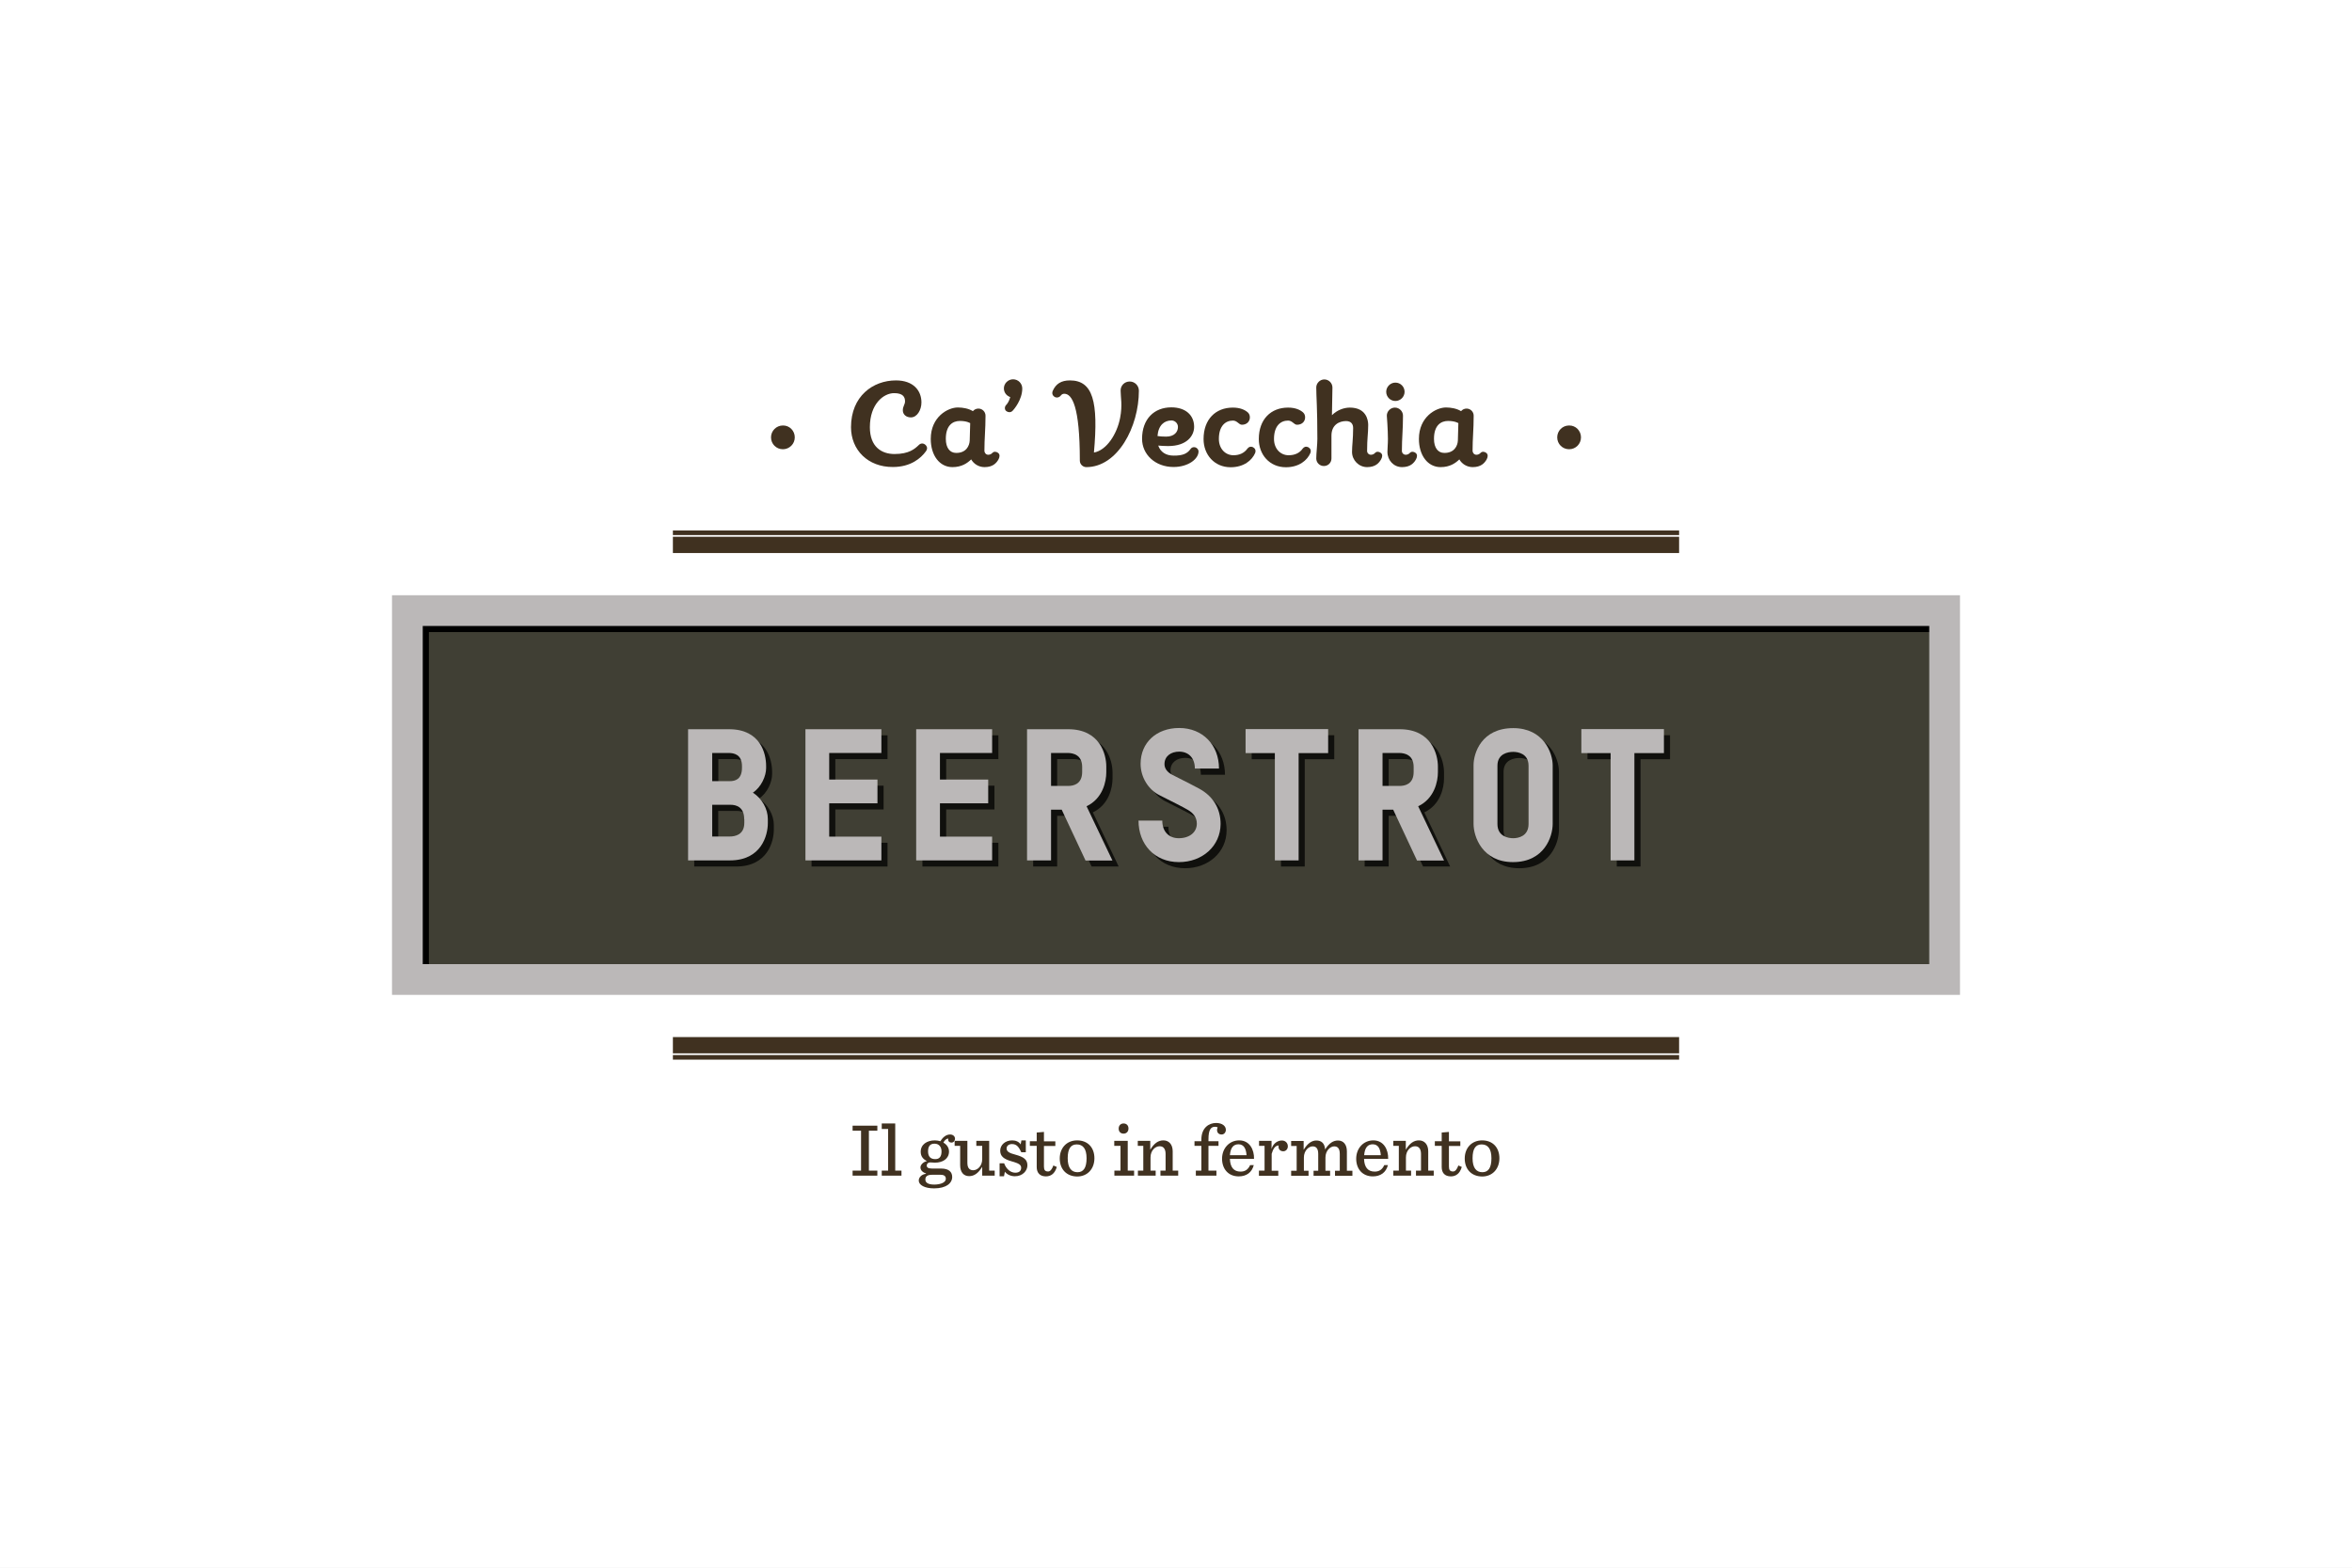
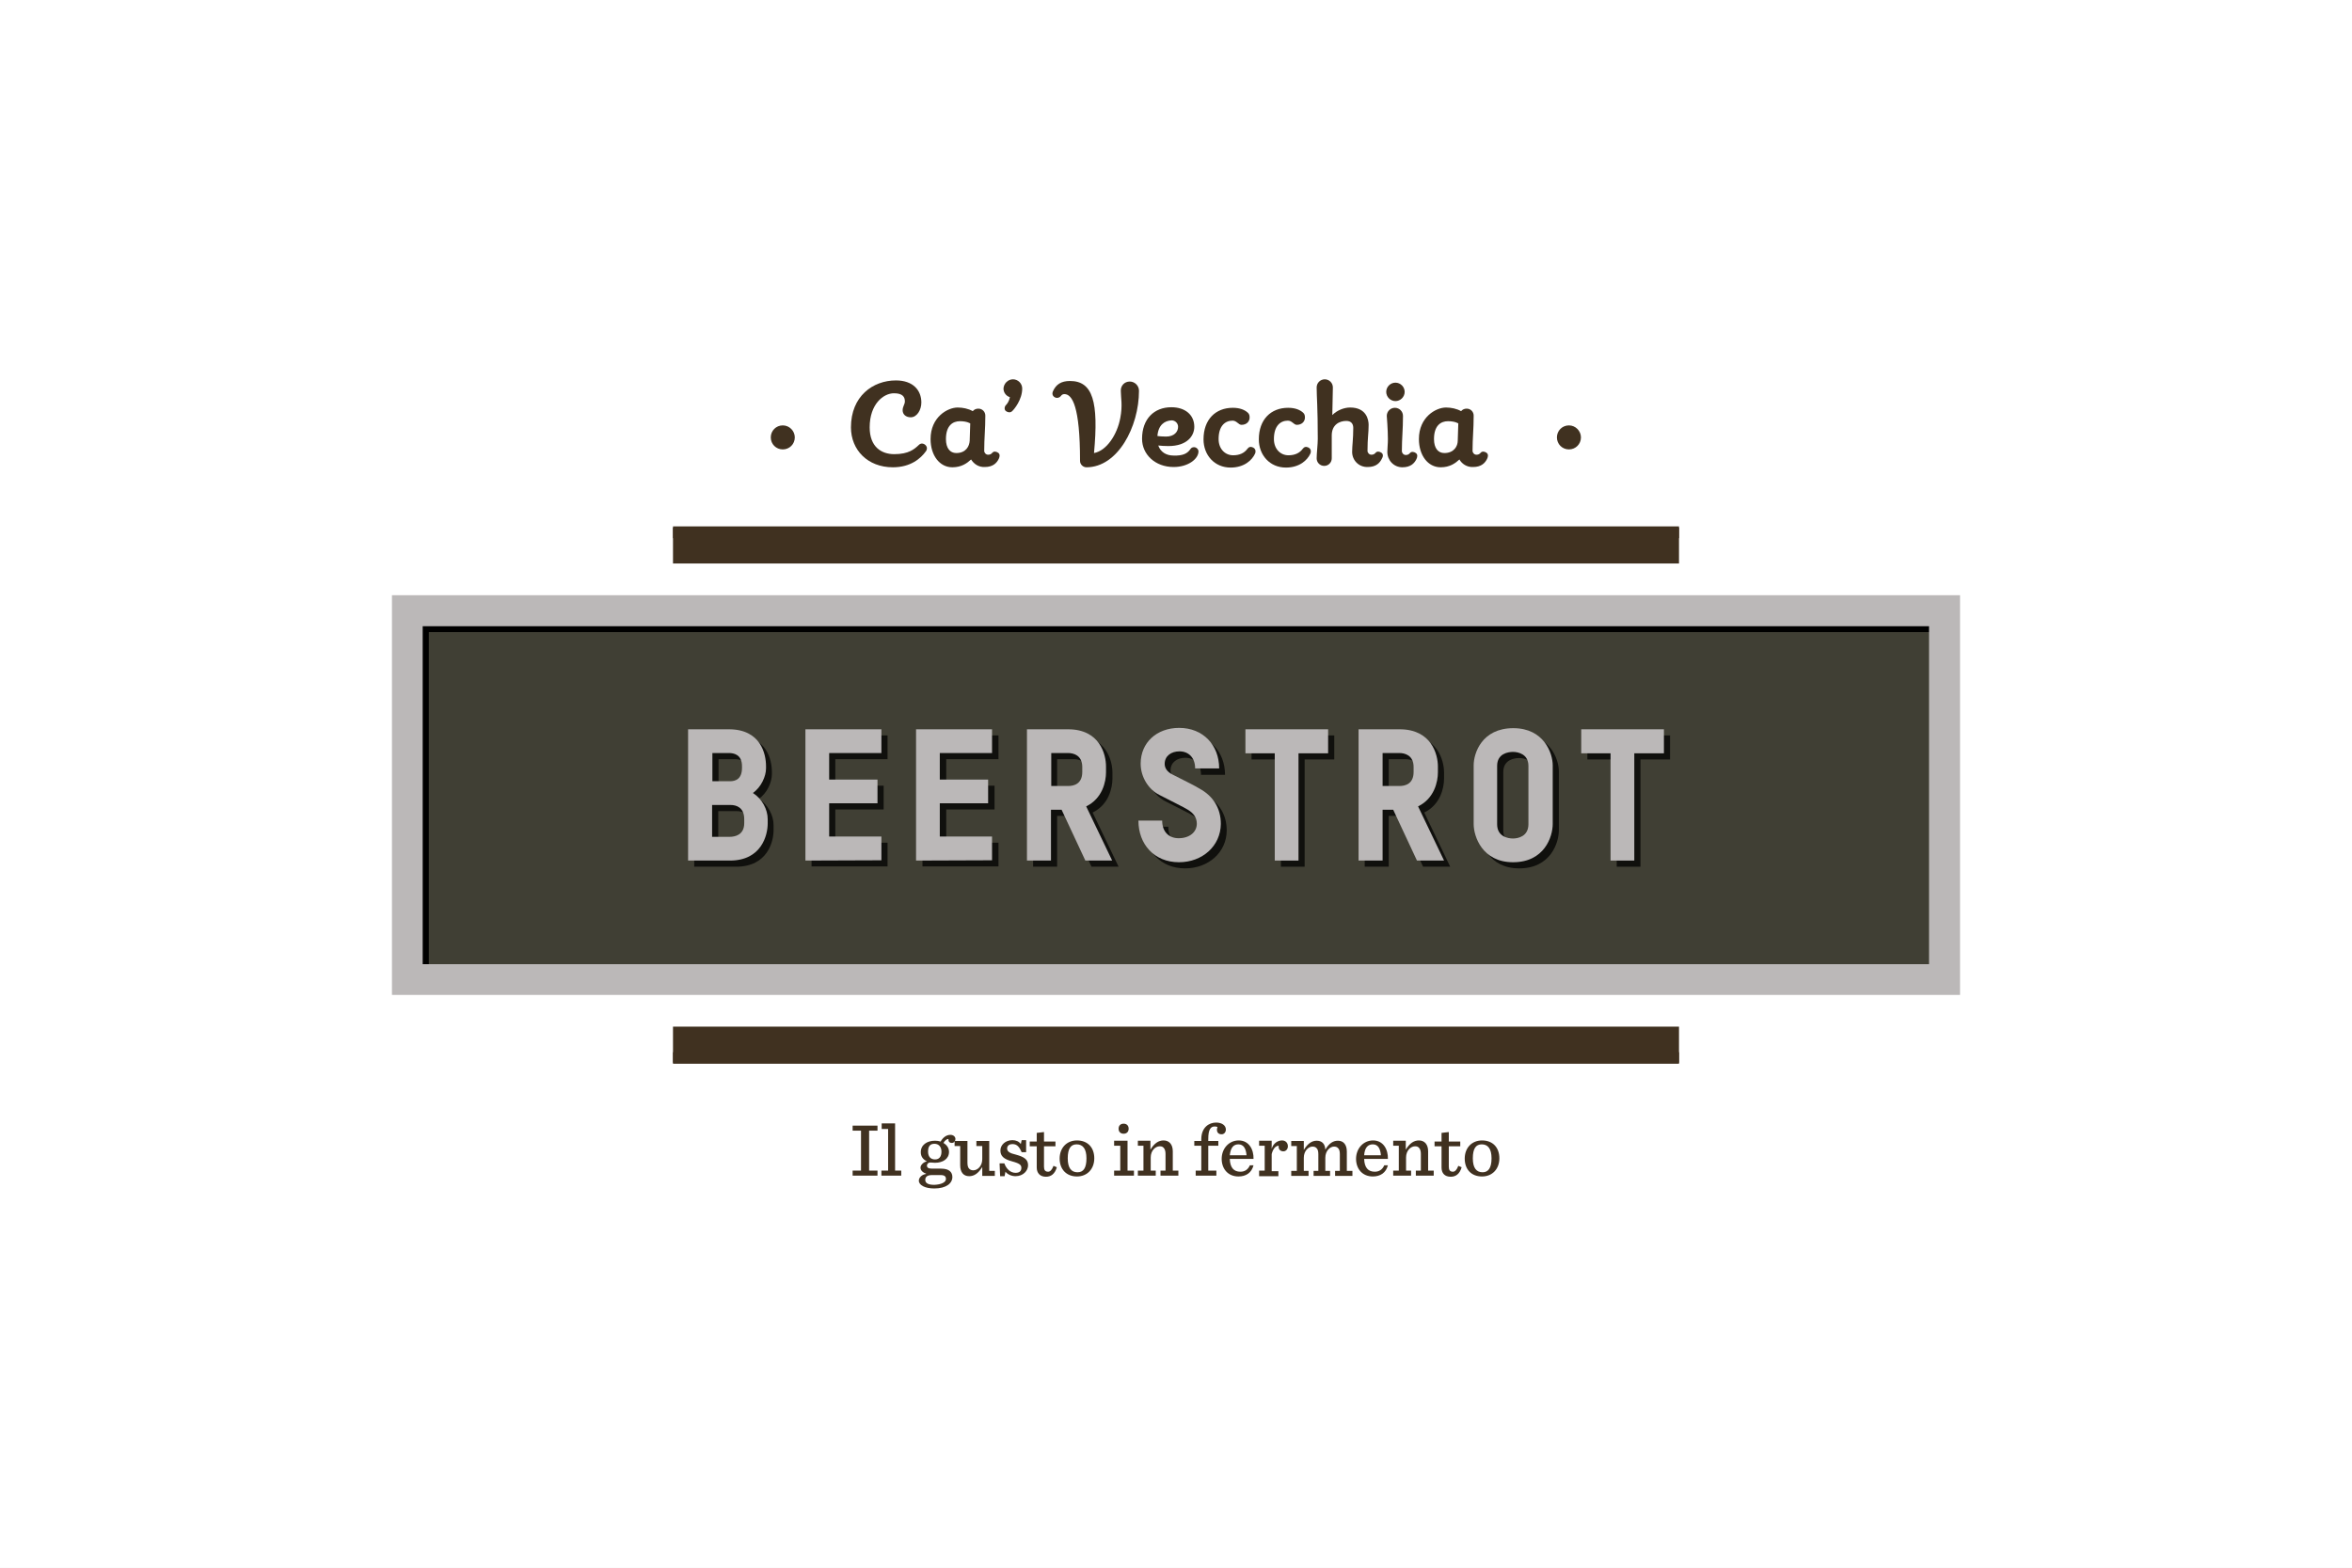
- <svg xmlns="http://www.w3.org/2000/svg" version="1.1" id="Livello_1" x="0px" y="0px" viewBox="0 0 1920 1280" enable-background="new 0 0 1920 1280" xml:space="preserve">
-   <rect x="0" y="0" fill="#FFFFFF" width="1920" height="1280" />
+ <svg xmlns="http://www.w3.org/2000/svg" version="1.1" id="Livello_1" x="0px" y="0px" viewBox="0 314.6 841.9 561.3" enable-background="new 0 314.6 841.9 561.3" xml:space="preserve">
+   <rect y="314.6" fill="#FFFFFF" width="841.9" height="561.3" />
  <g>
    <g>
      <g>
-         <line fill="none" stroke="#403120" stroke-width="13.281" x1="549.3" y1="444.9" x2="1370.7" y2="444.9" />
-         <line fill="none" stroke="#403120" stroke-width="3.765" x1="549.3" y1="435" x2="1370.7" y2="435" />
+         <line fill="none" stroke="#403120" stroke-width="13.281" x1="240.9" y1="509.7" x2="601" y2="509.7" />
+         <line fill="none" stroke="#403120" stroke-width="3.765" x1="240.9" y1="505.4" x2="601" y2="505.4" />
      </g>
      <g>
-         <line fill="none" stroke="#403120" stroke-width="13.281" x1="1370.7" y1="853.4" x2="549.3" y2="853.4" />
-         <line fill="none" stroke="#403120" stroke-width="3.765" x1="1370.7" y1="863.3" x2="549.3" y2="863.3" />
+         <line fill="none" stroke="#403120" stroke-width="13.281" x1="601" y1="688.8" x2="240.9" y2="688.8" />
+         <line fill="none" stroke="#403120" stroke-width="3.765" x1="601" y1="693.2" x2="240.9" y2="693.2" />
      </g>
    </g>
    <g>
-       <rect x="332.5" y="498.6" fill="#403F34" width="1254.9" height="301.2" />
-       <polygon points="350.1,788.7 350.1,516.1 1577.7,516.1 1577.7,491.1 325,491.1 325,788.7   " />
-       <path fill="#BBB8B8" d="M1600,812.3H320V486h1280V812.3z M345.1,787.2h1229.8V511.1H345.1V787.2z" />
+       <rect x="145.8" y="533.3" fill="#403F34" width="550.3" height="132.1" />
+       <polygon points="153.5,660.5 153.5,540.9 691.8,540.9 691.8,530 142.5,530 142.5,660.5   " />
+       <path fill="#BBB8B8" d="M701.6,670.8H140.3V527.7h561.3V670.8z M151.3,659.8h539.2V538.8H151.3V659.8z" />
      <g opacity="0.75">
        <g>
-           <path d="M600.9,707.5h-34.2V600.4h33.4c25.9,0,30.2,20,30.2,29.9v1.8c0,6.3-3.8,15.4-10.8,20c7.5,4.8,12.2,13.4,12.2,21.5v3.5      C631.8,686.9,626.7,707.5,600.9,707.5z M610.7,630.5c0-9.6-6.8-10.7-10.8-10.7h-13.5v23h14.5c4.4,0,9.9-1.5,9.9-11V630.5z       M612.5,673.8c0-9.9-6.5-11.7-11.1-11.7h-15.1V688h14.3c4.2,0,11.9-1.4,11.9-11.1V673.8z" />
-           <path d="M662.5,707.5V600.4h62v19.4h-42.6v21.7h39.4v19.4h-39.4v27.2h42.6v19.4H662.5z" />
-           <path d="M753,707.5V600.4h62v19.4h-42.6v21.7h39.4v19.4h-39.4v27.2h42.6v19.4H753z" />
-           <path d="M891.1,707.5l-19.4-41.4H863v41.4h-19.6V600.4H877c26,0,31.2,20.6,31.2,30.4v4.7c0,7.7-2.9,21.5-16.1,27.8l21.1,44.2      H891.1z M888.4,631.2c0-9.9-7.5-11.4-11.7-11.4H863v26.9h14c4.2,0,11.4-1.3,11.4-11.4V631.2z" />
-           <path d="M967.4,708.9c-20,0-33-14.6-33-33.9h19.4c0,9.3,5.7,14.5,13.4,14.5c9,0,14.8-5,14.8-11.9c0-5.4-3.2-8.9-7.4-11.3      c-4.1-2.4-11.3-6-23.2-12c-8.7-4.4-15.4-14.3-15.4-25.6c0-17.2,12.9-29.2,31.5-29.2c19.3,0,32.5,14,32.5,33.1h-19.7      c0-8.9-5.4-13.8-12.8-13.8c-6.6,0-12,3.6-12,10.2c0,3.6,2.2,6.6,6.3,8.7c13,6.6,17.9,9,22,11.3c11.4,6.2,17.5,16.3,17.5,28.9      C1001.3,695.8,986.5,708.9,967.4,708.9z" />
-           <path d="M1065.1,619.9v87.6h-19.4v-87.6h-23.9v-19.6h67.4v19.6H1065.1z" />
-           <path d="M1161.7,707.5l-19.4-41.4h-8.7v41.4H1114V600.4h33.6c26,0,31.2,20.6,31.2,30.4v4.7c0,7.7-2.9,21.5-16.1,27.8l21.1,44.2      H1161.7z M1159,631.2c0-9.9-7.5-11.4-11.7-11.4h-13.7v26.9h14c4.2,0,11.4-1.3,11.4-11.4V631.2z" />
-           <path d="M1240.2,708.9c-25.1,0-32.2-20.9-32.2-31.2v-47.9c0-9.9,6.5-30.3,32.4-30.3c24.8,0,32.2,20.3,32.2,30.4v47.9      C1272.5,688.1,1265.7,708.9,1240.2,708.9z M1252.8,630.2c0-9.9-8.6-11.3-12.5-11.3c-4.2,0-12.9,1.4-12.9,11.3v47.6      c0,10.1,8.7,11.6,12.9,11.6c3.9,0,12.5-1.5,12.5-11.6V630.2z" />
-           <path d="M1339.2,619.9v87.6h-19.4v-87.6h-23.9v-19.6h67.4v19.6H1339.2z" />
+           <path d="M263.5,624.9h-15v-47h14.6c11.4,0,13.2,8.8,13.2,13.1v0.8c0,2.8-1.7,6.8-4.7,8.8c3.3,2.1,5.3,5.9,5.3,9.4v1.5      C277,615.8,274.8,624.9,263.5,624.9z M267.8,591.1c0-4.2-3-4.7-4.7-4.7h-5.9v10.1h6.4c1.9,0,4.3-0.7,4.3-4.8L267.8,591.1      L267.8,591.1z M268.6,610.1c0-4.3-2.9-5.1-4.9-5.1h-6.6v11.4h6.3c1.8,0,5.2-0.6,5.2-4.9L268.6,610.1L268.6,610.1z" />
+           <path d="M290.5,624.9v-47h27.2v8.5H299v9.5h17.3v8.5H299v11.9h18.7v8.5H290.5L290.5,624.9z" />
+           <path d="M330.2,624.9v-47h27.2v8.5h-18.7v9.5H356v8.5h-17.3v11.9h18.7v8.5H330.2L330.2,624.9z" />
+           <path d="M390.7,624.9l-8.5-18.2h-3.8v18.2h-8.6v-47h14.7c11.4,0,13.7,9,13.7,13.3v2.1c0,3.4-1.3,9.4-7.1,12.2l9.3,19.4H390.7      L390.7,624.9z M389.5,591.4c0-4.3-3.3-5-5.1-5h-6v11.8h6.1c1.8,0,5-0.6,5-5V591.4z" />
+           <path d="M424.2,625.5c-8.8,0-14.5-6.4-14.5-14.9h8.5c0,4.1,2.5,6.4,5.9,6.4c3.9,0,6.5-2.2,6.5-5.2c0-2.4-1.4-3.9-3.2-5      c-1.8-1.1-5-2.6-10.2-5.3c-3.8-1.9-6.8-6.3-6.8-11.2c0-7.5,5.7-12.8,13.8-12.8c8.5,0,14.3,6.1,14.3,14.5h-8.6      c0-3.9-2.4-6.1-5.6-6.1c-2.9,0-5.3,1.6-5.3,4.5c0,1.6,1,2.9,2.8,3.8c5.7,2.9,7.8,3.9,9.6,5c5,2.7,7.7,7.1,7.7,12.7      C439.1,619.7,432.6,625.5,424.2,625.5z" />
+           <path d="M467,586.5v38.4h-8.5v-38.4H448v-8.6h29.6v8.6H467z" />
+           <path d="M509.4,624.9l-8.5-18.2h-3.8v18.2h-8.6v-47h14.7c11.4,0,13.7,9,13.7,13.3v2.1c0,3.4-1.3,9.4-7.1,12.2l9.3,19.4H509.4      L509.4,624.9z M508.2,591.4c0-4.3-3.3-5-5.1-5h-6v11.8h6.1c1.8,0,5-0.6,5-5L508.2,591.4L508.2,591.4z" />
+           <path d="M543.8,625.5c-11,0-14.1-9.2-14.1-13.7v-21c0-4.3,2.9-13.3,14.2-13.3c10.9,0,14.1,8.9,14.1,13.3v21      C558,616.4,555,625.5,543.8,625.5z M549.3,591c0-4.3-3.8-5-5.5-5c-1.8,0-5.7,0.6-5.7,5v20.9c0,4.4,3.8,5.1,5.7,5.1      c1.7,0,5.5-0.7,5.5-5.1V591z" />
+           <path d="M587.2,586.5v38.4h-8.5v-38.4h-10.5v-8.6h29.6v8.6H587.2z" />
        </g>
      </g>
      <g>
        <g>
-           <path fill="#BBB8B8" d="M595.9,702.5h-34.2V595.4h33.4c25.9,0,30.3,20,30.3,30v1.8c0,6.3-3.8,15.3-10.8,20      c7.5,4.8,12.2,13.4,12.2,21.5v3.5C626.8,681.9,621.6,702.5,595.9,702.5z M605.7,625.5c0-9.6-6.8-10.7-10.8-10.7h-13.5v23h14.4      c4.4,0,9.9-1.5,9.9-11V625.5z M607.5,668.8c0-9.9-6.5-11.7-11.1-11.7h-15V683h14.3c4.2,0,11.9-1.3,11.9-11.1V668.8z" />
-           <path fill="#BBB8B8" d="M657.5,702.5V595.4h62v19.4h-42.6v21.7h39.4v19.4h-39.4v27.2h42.6v19.4H657.5z" />
-           <path fill="#BBB8B8" d="M747.9,702.5V595.4h62v19.4h-42.6v21.7h39.4v19.4h-39.4v27.2h42.6v19.4H747.9z" />
-           <path fill="#BBB8B8" d="M886.1,702.5l-19.4-41.4h-8.7v41.4h-19.6V595.4H872c26,0,31.1,20.6,31.1,30.4v4.7      c0,7.7-2.9,21.5-16.1,27.8l21.1,44.3H886.1z M883.4,626.2c0-9.9-7.5-11.4-11.7-11.4h-13.7v26.9h14c4.2,0,11.4-1.4,11.4-11.4      V626.2z" />
-           <path fill="#BBB8B8" d="M962.4,703.9c-20,0-33-14.6-33-33.9h19.4c0,9.3,5.7,14.4,13.4,14.4c9,0,14.8-5,14.8-11.9      c0-5.4-3.2-8.9-7.4-11.3c-4.1-2.4-11.3-6-23.2-12c-8.7-4.4-15.3-14.3-15.3-25.6c0-17.2,12.9-29.2,31.5-29.2      c19.3,0,32.5,14,32.5,33.1h-19.7c0-8.9-5.4-13.8-12.8-13.8c-6.6,0-12,3.6-12,10.2c0,3.6,2.3,6.6,6.3,8.7      c12.9,6.6,17.9,9,22,11.3c11.4,6.2,17.5,16.3,17.5,28.9C996.3,690.8,981.5,703.9,962.4,703.9z" />
-           <path fill="#BBB8B8" d="M1060.1,614.9v87.6h-19.4v-87.6h-23.9v-19.6h67.4v19.6H1060.1z" />
-           <path fill="#BBB8B8" d="M1156.7,702.5l-19.4-41.4h-8.7v41.4H1109V595.4h33.6c26,0,31.2,20.6,31.2,30.4v4.7      c0,7.7-2.9,21.5-16.1,27.8l21.1,44.3H1156.7z M1154,626.2c0-9.9-7.5-11.4-11.7-11.4h-13.7v26.9h14c4.2,0,11.4-1.4,11.4-11.4      V626.2z" />
-           <path fill="#BBB8B8" d="M1235.1,703.9c-25.1,0-32.2-20.9-32.2-31.2v-47.9c0-9.9,6.5-30.3,32.4-30.3c24.8,0,32.2,20.3,32.2,30.4      v47.8C1267.5,683.1,1260.7,703.9,1235.1,703.9z M1247.8,625.2c0-9.9-8.6-11.3-12.5-11.3c-4.2,0-12.9,1.4-12.9,11.3v47.6      c0,10.1,8.7,11.6,12.9,11.6c3.9,0,12.5-1.5,12.5-11.6V625.2z" />
-           <path fill="#BBB8B8" d="M1334.2,614.9v87.6h-19.4v-87.6h-23.9v-19.6h67.4v19.6H1334.2z" />
+           <path fill="#BBB8B8" d="M261.3,622.7h-15v-47h14.6c11.4,0,13.3,8.8,13.3,13.2v0.8c0,2.8-1.7,6.7-4.7,8.8      c3.3,2.1,5.3,5.9,5.3,9.4v1.5C274.8,613.6,272.6,622.7,261.3,622.7z M265.6,588.9c0-4.2-3-4.7-4.7-4.7h-5.9v10.1h6.3      c1.9,0,4.3-0.7,4.3-4.8L265.6,588.9L265.6,588.9z M266.4,607.9c0-4.3-2.9-5.1-4.9-5.1h-6.6v11.4h6.3c1.8,0,5.2-0.6,5.2-4.9      L266.4,607.9L266.4,607.9z" />
+           <path fill="#BBB8B8" d="M288.3,622.7v-47h27.2v8.5h-18.7v9.5h17.3v8.5h-17.3v11.9h18.7v8.5L288.3,622.7L288.3,622.7z" />
+           <path fill="#BBB8B8" d="M327.9,622.7v-47h27.2v8.5h-18.7v9.5h17.3v8.5h-17.3v11.9h18.7v8.5L327.9,622.7L327.9,622.7z" />
+           <path fill="#BBB8B8" d="M388.5,622.7l-8.5-18.2h-3.8v18.2h-8.6v-47h14.7c11.4,0,13.6,9,13.6,13.3v2.1c0,3.4-1.3,9.4-7.1,12.2      l9.3,19.4L388.5,622.7L388.5,622.7z M387.4,589.2c0-4.3-3.3-5-5.1-5h-6V596h6.1c1.8,0,5-0.6,5-5V589.2z" />
+           <path fill="#BBB8B8" d="M422,623.3c-8.8,0-14.5-6.4-14.5-14.9h8.5c0,4.1,2.5,6.3,5.9,6.3c3.9,0,6.5-2.2,6.5-5.2      c0-2.4-1.4-3.9-3.2-5c-1.8-1.1-5-2.6-10.2-5.3c-3.8-1.9-6.7-6.3-6.7-11.2c0-7.5,5.7-12.8,13.8-12.8c8.5,0,14.3,6.1,14.3,14.5      h-8.6c0-3.9-2.4-6.1-5.6-6.1c-2.9,0-5.3,1.6-5.3,4.5c0,1.6,1,2.9,2.8,3.8c5.7,2.9,7.8,3.9,9.6,5c5,2.7,7.7,7.1,7.7,12.7      C436.9,617.5,430.4,623.3,422,623.3z" />
+           <path fill="#BBB8B8" d="M464.8,584.3v38.4h-8.5v-38.4h-10.5v-8.6h29.6v8.6H464.8z" />
+           <path fill="#BBB8B8" d="M507.2,622.7l-8.5-18.2h-3.8v18.2h-8.6v-47H501c11.4,0,13.7,9,13.7,13.3v2.1c0,3.4-1.3,9.4-7.1,12.2      l9.3,19.4L507.2,622.7L507.2,622.7z M506,589.2c0-4.3-3.3-5-5.1-5h-6V596h6.1c1.8,0,5-0.6,5-5L506,589.2L506,589.2z" />
+           <path fill="#BBB8B8" d="M541.6,623.3c-11,0-14.1-9.2-14.1-13.7v-21c0-4.3,2.9-13.3,14.2-13.3c10.9,0,14.1,8.9,14.1,13.3v21      C555.8,614.2,552.8,623.3,541.6,623.3z M547.1,588.8c0-4.3-3.8-5-5.5-5c-1.8,0-5.7,0.6-5.7,5v20.9c0,4.4,3.8,5.1,5.7,5.1      c1.7,0,5.5-0.7,5.5-5.1V588.8z" />
+           <path fill="#BBB8B8" d="M585,584.3v38.4h-8.5v-38.4H566v-8.6h29.6v8.6H585z" />
        </g>
      </g>
    </g>
    <g>
      <g>
-         <path fill="#403120" d="M694.7,348.8c0-25.3,17.9-38.2,36.7-38.2c14.2,0,20.8,8.3,20.8,18c0,6.2-3.6,12.2-8.6,12.2     c-4,0-6.6-2.5-6.6-5.8c0-3.3,1.8-4.7,1.8-7.3c0-3.7-1.8-6.7-8.9-6.7c-8.6,0-19.8,8.8-19.8,27.8c0,16,9.5,21.9,20.1,21.9     c11.8,0,16.5-4.1,20-7.5c0.7-0.7,1.7-1.1,2.6-1.1c2,0,4,1.9,4,3.9c0,0.7-0.3,1.6-0.9,2.4c-4.1,5.7-12.4,12.9-27,12.9     C708.4,381.4,694.7,367.3,694.7,348.8z" />
-         <path fill="#403120" d="M792.8,375.1c-3.1,3-7.7,6.3-15.3,6.3c-10.6,0-17.7-9.7-17.7-23c0-18.1,14-25.7,22.1-25.7     c4,0,8.7,0.8,12.3,3c1.1-1.3,2.7-2.1,4.5-2.1c3.2,0,5.8,2.6,5.8,5.8c0,11.5-0.9,18.1-0.9,28.8c0.1,1.7,1.4,3.1,3.1,3.1     c1.3,0,2.5-0.5,3.4-1.5c1.2-1.3,3.2-1.2,4.7,0c1.5,1.2,1.4,3.1,0.4,5.1c-1.7,3.1-4.6,6.5-11.5,6.5     C799,381.4,794.9,378.8,792.8,375.1z M791.6,359.7l0.4-14.2c0,0-2.6-1.8-8.4-1.8c-5.8,0-11.5,3.5-11.5,14.6     c0,7.5,3.4,11.5,8.4,11.5C788.6,369.9,791.4,364.1,791.6,359.7z" />
-         <path fill="#403120" d="M827,309.7c4.2,0,7.5,3.4,7.5,7.5c0,9.1-6.7,17.1-8.1,18.4c-1.4,1.3-3.5,1.2-5,0c-1.5-1.2-1.4-3.6,0-5     c0.9-0.9,2.4-3,3.3-6.4c-3-1-5.2-3.7-5.2-7.1C819.5,313.1,822.9,309.7,827,309.7z" />
-         <path fill="#403120" d="M922.2,311.5c4.2,0,7.5,3.4,7.5,7.5c0,29.5-17.3,62.4-42.9,62.4c-2.8,0-5.3-2.3-5.3-5.3     c0-44.5-6.4-54.6-12.7-54.6c-1.1,0-2,0.4-2.8,1.4c-1.2,1.6-3.4,2.2-5.2,1.1c-1.5-1-2.3-2.7-1.4-4.9c2.5-5.6,6.8-8.5,14-8.5     c18.7,0,23.4,17.1,19.6,58.9c10.3-1.8,18.9-15.1,21.4-28.4c2-10.4,0.4-16.7,0.4-22.1C914.7,314.8,918,311.5,922.2,311.5z" />
-         <path fill="#403120" d="M971.8,366.7c0.7-1.1,1.8-1.6,2.9-1.6c2.1,0,3.7,1.8,3.7,3.5c0,6.2-8.5,12.7-20.4,12.7     c-15,0-25.7-10.3-25.7-23c0-16.2,9.9-25.7,23.9-25.7c11.5,0,18.6,6.3,18.6,15.9c0,7.2-5.8,15.7-21.2,15.7c-3.1,0-5.9-0.2-8.1-0.4     c1.8,5.3,6.3,8.2,12.5,8.2C965.6,372.1,969.2,370.3,971.8,366.7z M944.9,356c1.6,0.3,4.1,0.5,7,0.5c6.7,0,9.7-3.8,9.7-7.9     c0-2.9-2.4-5.3-5.3-5.3C950.5,343.3,945.6,347.1,944.9,356z" />
-         <path fill="#403120" d="M1018.3,366.3c1.1-1.5,2.8-2,4.5-1.2c1.8,1,2.6,2.6,1.8,4.8c-2.5,5.8-9.1,11.6-20,11.6     c-13.3,0-22.1-10.3-22.1-23c0-16.2,9.9-25.7,23.9-25.7c5.9,0,9.8,1.8,12.2,3.9c1.3,1.2,1.7,2.6,1.7,4.1c0,3.2-2.4,6-6.5,6     c-2.5,0-3.8-3.4-7.3-3.4c-6.2,0-11.5,4.4-11.5,15c0,8,5.3,13.3,11.9,13.3C1011.8,371.7,1015.7,369.9,1018.3,366.3z" />
-         <path fill="#403120" d="M1063.4,366.3c1.1-1.5,2.8-2,4.5-1.2c1.8,1,2.6,2.6,1.8,4.8c-2.5,5.8-9.1,11.6-20,11.6     c-13.3,0-22.1-10.3-22.1-23c0-16.2,9.9-25.7,23.9-25.7c5.9,0,9.8,1.8,12.2,3.9c1.3,1.2,1.7,2.6,1.7,4.1c0,3.2-2.4,6-6.6,6     c-2.5,0-3.8-3.4-7.3-3.4c-6.2,0-11.5,4.4-11.5,15c0,8,5.3,13.3,11.9,13.3C1057,371.7,1060.9,369.9,1063.4,366.3z" />
-         <path fill="#403120" d="M1103.7,369c0-5.3,0.9-10.6,0.9-19.5c0-3-1.4-5.7-5.8-5.7c-5.5,0-11.9,3-11.9,11.9v18.6     c0,3.5-2.7,6.2-6.2,6.2c-3.4,0-6.2-2.7-6.2-6.2c0-4,0.9-11.5,0.9-15.9c0-25.7-0.9-34.5-0.9-42c0-3.6,3-6.6,6.6-6.6     c3.6,0,6.6,3,6.6,6.6c0,7.3-0.4,15.9-0.4,22.6c4.2-4.2,9.8-6.2,14.6-6.2c13.5,0,15,10.3,15,14.2c0,7.1-0.9,10.6-0.9,21.2     c0,1.7,1.4,3.1,3.1,3.1c1.3,0,2.5-0.5,3.4-1.5c1.2-1.3,3.2-1.2,4.7,0c1.5,1.2,1.4,3.1,0.3,5.1c-1.7,3.1-4.6,6.5-11.5,6.5     C1109.3,381.4,1103.7,375.8,1103.7,369z" />
-         <path fill="#403120" d="M1139.1,312.4c4.2,0,7.5,3.4,7.5,7.5s-3.4,7.5-7.5,7.5c-4.2,0-7.5-3.4-7.5-7.5S1135,312.4,1139.1,312.4z      M1132.6,369c0-3.1,0.4-6.2,0.4-10.6c0-7.5-0.9-19-0.9-19c0-3.6,3-6.6,6.6-6.6c3.6,0,6.6,3,6.6,6.6c0,11.5-0.9,18.1-0.9,28.8     c0,1.7,1.4,3.1,3.1,3.1c1.3,0,2.5-0.5,3.4-1.5c1.2-1.3,3.2-1.2,4.7,0c1.5,1.2,1.4,3.1,0.4,5.1c-1.7,3.1-4.6,6.5-11.5,6.5     C1137.7,381.4,1132.6,375.8,1132.6,369z" />
-         <path fill="#403120" d="M1191.3,375.1c-3.1,3-7.7,6.3-15.3,6.3c-10.6,0-17.7-9.7-17.7-23c0-18.1,14-25.7,22.1-25.7     c4,0,8.7,0.8,12.3,3c1.1-1.3,2.7-2.1,4.5-2.1c3.2,0,5.8,2.6,5.8,5.8c0,11.5-0.9,18.1-0.9,28.8c0.1,1.7,1.4,3.1,3.1,3.1     c1.3,0,2.5-0.5,3.4-1.5c1.2-1.3,3.2-1.2,4.7,0c1.5,1.2,1.4,3.1,0.4,5.1c-1.7,3.1-4.6,6.5-11.5,6.5     C1197.5,381.4,1193.4,378.8,1191.3,375.1z M1190.1,359.7l0.4-14.2c0,0-2.6-1.8-8.4-1.8c-5.8,0-11.5,3.5-11.5,14.6     c0,7.5,3.4,11.5,8.4,11.5C1187.1,369.9,1189.9,364.1,1190.1,359.7z" />
+         <path fill="#403120" d="M304.6,467.6c0-11.1,7.8-16.8,16.1-16.8c6.2,0,9.1,3.6,9.1,7.9c0,2.7-1.6,5.3-3.8,5.3     c-1.8,0-2.9-1.1-2.9-2.5s0.8-2.1,0.8-3.2c0-1.6-0.8-2.9-3.9-2.9c-3.8,0-8.7,3.9-8.7,12.2c0,7,4.2,9.6,8.8,9.6     c5.2,0,7.2-1.8,8.8-3.3c0.3-0.3,0.7-0.5,1.1-0.5c0.9,0,1.8,0.8,1.8,1.7c0,0.3-0.1,0.7-0.4,1.1c-1.8,2.5-5.4,5.7-11.8,5.7     C310.6,481.9,304.6,475.7,304.6,467.6z" />
+         <path fill="#403120" d="M347.6,479.1c-1.4,1.3-3.4,2.8-6.7,2.8c-4.6,0-7.8-4.3-7.8-10.1c0-7.9,6.1-11.3,9.7-11.3     c1.8,0,3.8,0.4,5.4,1.3c0.5-0.6,1.2-0.9,2-0.9c1.4,0,2.5,1.1,2.5,2.5c0,5-0.4,7.9-0.4,12.6c0,0.7,0.6,1.4,1.4,1.4     c0.6,0,1.1-0.2,1.5-0.7c0.5-0.6,1.4-0.5,2.1,0c0.7,0.5,0.6,1.4,0.2,2.2c-0.7,1.4-2,2.9-5,2.9     C350.3,481.9,348.6,480.7,347.6,479.1z M347.1,472.4l0.2-6.2c0,0-1.1-0.8-3.7-0.8c-2.5,0-5,1.5-5,6.4c0,3.3,1.5,5,3.7,5     C345.8,476.8,347,474.3,347.1,472.4z" />
+         <path fill="#403120" d="M362.6,450.4c1.8,0,3.3,1.5,3.3,3.3c0,4-2.9,7.5-3.6,8.1c-0.6,0.6-1.5,0.5-2.2,0c-0.7-0.5-0.6-1.6,0-2.2     c0.4-0.4,1.1-1.3,1.4-2.8c-1.3-0.4-2.3-1.6-2.3-3.1C359.3,451.9,360.8,450.4,362.6,450.4z" />
+         <path fill="#403120" d="M404.4,451.2c1.8,0,3.3,1.5,3.3,3.3c0,12.9-7.6,27.4-18.8,27.4c-1.2,0-2.3-1-2.3-2.3     c0-19.5-2.8-23.9-5.6-23.9c-0.5,0-0.9,0.2-1.2,0.6c-0.5,0.7-1.5,1-2.3,0.5c-0.7-0.4-1-1.2-0.6-2.1c1.1-2.5,3-3.7,6.1-3.7     c8.2,0,10.3,7.5,8.6,25.8c4.5-0.8,8.3-6.6,9.4-12.5c0.9-4.6,0.2-7.3,0.2-9.7C401.1,452.7,402.5,451.2,404.4,451.2z" />
+         <path fill="#403120" d="M426.1,475.4c0.3-0.5,0.8-0.7,1.3-0.7c0.9,0,1.6,0.8,1.6,1.5c0,2.7-3.7,5.6-8.9,5.6     c-6.6,0-11.3-4.5-11.3-10.1c0-7.1,4.3-11.3,10.5-11.3c5,0,8.2,2.8,8.2,7c0,3.2-2.5,6.9-9.3,6.9c-1.4,0-2.6-0.1-3.6-0.2     c0.8,2.3,2.8,3.6,5.5,3.6C423.4,477.8,425,477,426.1,475.4z M414.3,470.7c0.7,0.1,1.8,0.2,3.1,0.2c2.9,0,4.3-1.7,4.3-3.5     c0-1.3-1.1-2.3-2.3-2.3C416.8,465.2,414.6,466.8,414.3,470.7z" />
+         <path fill="#403120" d="M446.5,475.3c0.5-0.7,1.2-0.9,2-0.5c0.8,0.4,1.1,1.1,0.8,2.1c-1.1,2.5-4,5.1-8.8,5.1     c-5.8,0-9.7-4.5-9.7-10.1c0-7.1,4.3-11.3,10.5-11.3c2.6,0,4.3,0.8,5.3,1.7c0.6,0.5,0.7,1.1,0.7,1.8c0,1.4-1.1,2.6-2.9,2.6     c-1.1,0-1.7-1.5-3.2-1.5c-2.7,0-5,1.9-5,6.6c0,3.5,2.3,5.8,5.2,5.8C443.7,477.6,445.4,476.8,446.5,475.3z" />
+         <path fill="#403120" d="M466.3,475.3c0.5-0.7,1.2-0.9,2-0.5c0.8,0.4,1.1,1.1,0.8,2.1c-1.1,2.5-4,5.1-8.8,5.1     c-5.8,0-9.7-4.5-9.7-10.1c0-7.1,4.3-11.3,10.5-11.3c2.6,0,4.3,0.8,5.3,1.7c0.6,0.5,0.7,1.1,0.7,1.8c0,1.4-1.1,2.6-2.9,2.6     c-1.1,0-1.7-1.5-3.2-1.5c-2.7,0-5,1.9-5,6.6c0,3.5,2.3,5.8,5.2,5.8C463.5,477.6,465.2,476.8,466.3,475.3z" />
+         <path fill="#403120" d="M484,476.4c0-2.3,0.4-4.6,0.4-8.6c0-1.3-0.6-2.5-2.5-2.5c-2.4,0-5.2,1.3-5.2,5.2v8.2     c0,1.5-1.2,2.7-2.7,2.7c-1.5,0-2.7-1.2-2.7-2.7c0-1.8,0.4-5,0.4-7c0-11.3-0.4-15.1-0.4-18.4c0-1.6,1.3-2.9,2.9-2.9     s2.9,1.3,2.9,2.9c0,3.2-0.2,7-0.2,9.9c1.8-1.8,4.3-2.7,6.4-2.7c5.9,0,6.6,4.5,6.6,6.2c0,3.1-0.4,4.6-0.4,9.3     c0,0.7,0.6,1.4,1.4,1.4c0.6,0,1.1-0.2,1.5-0.7c0.5-0.6,1.4-0.5,2.1,0c0.7,0.5,0.6,1.4,0.1,2.2c-0.7,1.4-2,2.9-5,2.9     C486.4,481.9,484,479.4,484,476.4z" />
+         <path fill="#403120" d="M499.5,451.6c1.8,0,3.3,1.5,3.3,3.3s-1.5,3.3-3.3,3.3c-1.8,0-3.3-1.5-3.3-3.3S497.7,451.6,499.5,451.6z      M496.6,476.4c0-1.4,0.2-2.7,0.2-4.6c0-3.3-0.4-8.3-0.4-8.3c0-1.6,1.3-2.9,2.9-2.9c1.6,0,2.9,1.3,2.9,2.9c0,5-0.4,7.9-0.4,12.6     c0,0.7,0.6,1.4,1.4,1.4c0.6,0,1.1-0.2,1.5-0.7c0.5-0.6,1.4-0.5,2.1,0c0.7,0.5,0.6,1.4,0.2,2.2c-0.7,1.4-2,2.9-5,2.9     C498.9,481.9,496.6,479.4,496.6,476.4z" />
+         <path fill="#403120" d="M522.4,479.1c-1.4,1.3-3.4,2.8-6.7,2.8c-4.6,0-7.8-4.3-7.8-10.1c0-7.9,6.1-11.3,9.7-11.3     c1.8,0,3.8,0.4,5.4,1.3c0.5-0.6,1.2-0.9,2-0.9c1.4,0,2.5,1.1,2.5,2.5c0,5-0.4,7.9-0.4,12.6c0,0.7,0.6,1.4,1.4,1.4     c0.6,0,1.1-0.2,1.5-0.7c0.5-0.6,1.4-0.5,2.1,0s0.6,1.4,0.2,2.2c-0.7,1.4-2,2.9-5,2.9C525.1,481.9,523.3,480.7,522.4,479.1z      M521.8,472.4l0.2-6.2c0,0-1.1-0.8-3.7-0.8c-2.5,0-5,1.5-5,6.4c0,3.3,1.5,5,3.7,5C520.5,476.8,521.8,474.3,521.8,472.4z" />
      </g>
      <g>
-         <path fill="#403120" d="M648.8,357.1c0,5.4-4.4,9.7-9.7,9.7c-5.4,0-9.7-4.3-9.7-9.7c0-5.4,4.4-9.7,9.7-9.7     C644.5,347.3,648.8,351.7,648.8,357.1z" />
-         <path fill="#403120" d="M1290.6,357.1c0,5.4-4.3,9.7-9.7,9.7c-5.4,0-9.7-4.3-9.7-9.7c0-5.4,4.3-9.7,9.7-9.7     C1286.3,347.3,1290.6,351.7,1290.6,357.1z" />
+         <path fill="#403120" d="M284.5,471.2c0,2.4-1.9,4.3-4.3,4.3c-2.4,0-4.3-1.9-4.3-4.3c0-2.4,1.9-4.3,4.3-4.3     C282.6,466.9,284.5,468.9,284.5,471.2z" />
+         <path fill="#403120" d="M565.9,471.2c0,2.4-1.9,4.3-4.3,4.3c-2.4,0-4.3-1.9-4.3-4.3c0-2.4,1.9-4.3,4.3-4.3     C564,466.9,565.9,468.9,565.9,471.2z" />
      </g>
    </g>
    <g>
      <g>
-         <path fill="#403120" d="M696,955.8h6.9v-32.6H696v-4.1h20.2v4.1h-6.9v32.6h6.9v4.1H696V955.8z" />
-         <path fill="#403120" d="M719.8,955.8h5.2v-34h-5.2v-4.5h11v38.5h5.1v4.1h-16.1V955.8z" />
-         <path fill="#403120" d="M763.2,949.3c-1.4,0-2.5-0.2-3.7-0.2c-2,0-3,1.3-3,2.5c0,1.5,1.1,2.5,4.2,2.5h7.5c6.5,0,9.1,2.9,9.1,6.9     c0,5-4.8,9.3-14.8,9.3c-7.6,0-12.5-2.7-12.5-6.4c0-2.6,2.4-5.1,5.9-5.5v-0.3c-3.3-1.1-4.5-3-4.5-5c0-2.1,2.4-4.5,5.3-5.1     c-3.1-1.5-5.1-3.8-5.1-7.6c0-5.9,5-9.3,11.6-9.3c1.5,0,3.1,0.3,4.5,0.7c1.9-3.2,4.6-5.5,7.9-5.5c2.4,0,4,1.5,4,3.5     c0,1.7-1.2,3.1-2.9,3.1c-1.7,0-2.7-1-2.7-2.5c0-0.2,0-0.4,0.1-0.7c-1.1-0.3-3,1.2-4,3.2c2.8,1.6,4.6,4.2,4.6,7.3     C774.7,946,769.8,949.3,763.2,949.3z M772.1,962.5c0-2-1.1-3.3-4.3-3.3h-7c-3.7,0-5.4,1.3-5.4,3.8c0,2.1,1.4,4.2,7.4,4.2     C768.3,967.1,772.1,965.3,772.1,962.5z M768.6,940.1c0-3.6-2-6.3-5.7-6.3c-3.5,0-5.3,1.9-5.3,6.3c0,4.4,2.2,6.3,5.8,6.3     C766.8,946.5,768.6,944.4,768.6,940.1z" />
-         <path fill="#403120" d="M783.8,951.4v-15.8h-4.5v-4.1h10.4v17.8c0,2.2,0.4,4,1.5,5c0.7,0.7,1.8,1.2,3.2,1.2     c3.5,0,7.4-3.4,7.4-9.1v-10.8H797v-4.1h10.5v24.3h4.5v4.1h-10.2v-7.2c-3.2,5.3-6.6,7.6-10.7,7.6     C786.6,960.3,783.8,957,783.8,951.4z" />
-         <path fill="#403120" d="M815.9,949.8h3.8c1.6,4.5,5.1,7.7,9.1,7.7c3.4,0,4.8-1.7,4.8-4c0-2.5-1.9-3.6-7.5-5.2     c-6.8-1.9-9.6-4.3-9.6-8.8c0-4.6,4-8.4,9.8-8.4c2.9,0,5.5,1.1,6.9,3.3l0.6-3.3h3.6v9.7h-3.7c-1.9-4.1-3.7-6.7-7.6-6.7     c-2.2,0-4.4,1.2-4.4,3.6c0,2.5,2.2,3.8,7.3,5.1c6.6,1.8,9.7,3.9,9.7,8.7c0,4.3-3.8,8.9-10.2,8.9c-3.5,0-6.5-1.5-8.2-3.7l-0.7,3.7     h-3.6V949.8z" />
-         <path fill="#403120" d="M852.2,924.2v7.7h9.3v3.8h-9.3v16.7c0,2.8,0.8,4.1,3.4,4.1c1.7,0,3.1-1.6,4.3-4.9l2.8,1.2     c-1.6,5.5-4.9,7.7-8.9,7.7c-4.9,0-7.5-2.9-7.5-7.6v-17.3h-5.6v-3.8h5.6v-7.1L852.2,924.2z" />
-         <path fill="#403120" d="M865.1,945.9c0-8.6,5.7-14.8,14.2-14.8c8.8,0,14.1,6,14.1,14.6c0,8.7-5.7,14.9-14.1,14.9     C870.5,960.5,865.1,954.5,865.1,945.9z M887,945.7c0-7.8-3-11.3-8-11.3c-4.9,0-7.4,3.5-7.4,11.3c0,7.8,3,11.4,8,11.4     C884.4,957.1,887,953.6,887,945.7z" />
-         <path fill="#403120" d="M909.6,955.8h5.1v-20.2h-5.1v-4.1h11v24.3h5.2v4.1h-16.1V955.8z M913.2,921.5c0-2.5,1.6-4.2,4-4.2     c2.4,0,4,1.6,4,4.1c0,2.5-1.6,4.2-4,4.2C914.8,925.6,913.2,924,913.2,921.5z" />
-         <path fill="#403120" d="M928.8,955.8h4.5v-20.2h-4.5v-4.1h10.2v7.2c3.2-5.3,6.6-7.6,10.7-7.6c4.5,0,7.6,3.3,7.6,8.9v15.8h4.5v4.1     h-14.5v-4.1h4.2v-13.7c0-2.1-0.5-3.9-1.6-5c-0.8-0.8-1.9-1.2-3.3-1.2c-3.5,0-7.4,3.4-7.4,9.1v10.8h4.2v4.1h-14.5V955.8z" />
-         <path fill="#403120" d="M976.2,955.8h4.5v-20.2h-5.6v-3.8h5.6v-1.3c0-9.8,6.3-13.6,12-13.6c5.1,0,8,2.5,8,5.6     c0,2-1.4,3.8-3.4,3.8c-2.2,0-3.8-1.2-3.8-3.8c0-0.5,0.2-1.4,0.5-2c-0.5-0.3-1.1-0.5-2.2-0.5c-3.2,0-5.3,2.2-5.3,10.2v1.6h8.2v3.8     h-8.2v20.2h6.5v4.1h-16.8V955.8z" />
-         <path fill="#403120" d="M1004,946.1c0.2,7,3.2,10.5,8.7,10.5c3.5,0,6.1-1.5,7.8-5.3h3c-1.6,6.1-6.1,9.2-12.3,9.2     c-8.7,0-13.6-6.3-13.6-14.4c0-8.5,5.9-15,14-15c8.5,0,12.3,7.6,12.1,15.1H1004z M1004,943.2h13.6c-0.4-5.3-2.2-8.9-6.6-8.9     C1007.1,934.3,1004.5,936.8,1004,943.2z" />
-         <path fill="#403120" d="M1027.8,955.8h4.5v-20.2h-4.5v-4.1h10.2v6.6c1.4-4.8,5.2-6.9,8.4-6.9c3.1,0,4.9,2.2,4.9,4.8     c0,2.2-1.6,4-3.7,4c-2.2,0-3.9-1.3-3.9-3.7c0-0.3,0.1-0.7,0.1-1c-2.8-0.1-4.7,3-5.7,6.8v13.8h5.4v4.1h-15.8V955.8z" />
-         <path fill="#403120" d="M1092.2,931.2c4.5,0,7.3,3.3,7.3,8.9v15.8h4.5v4.1h-14.2v-4.1h3.9v-13.7c0-2.2-0.4-4-1.5-5.1     c-0.7-0.7-1.7-1.1-3.1-1.1c-3.1,0-7.1,3.4-7.1,9.1v10.8h3.8v4.1h-13.5v-4.1h3.8v-13.7c0-2.2-0.4-4-1.5-5.1     c-0.7-0.7-1.7-1.1-3.1-1.1c-3.1,0-7.1,3.4-7.1,9.1v10.8h3.8v4.1H1054v-4.1h4.5v-20.2h-4.5v-4.1h10.2v7.2     c3.2-5.3,6.7-7.6,10.4-7.6c4,0,6.8,2.2,7.1,7.3C1085.1,933.2,1088.5,931.2,1092.2,931.2z" />
-         <path fill="#403120" d="M1113.5,946.1c0.2,7,3.2,10.5,8.7,10.5c3.5,0,6.1-1.5,7.8-5.3h3c-1.6,6.1-6.1,9.2-12.3,9.2     c-8.7,0-13.6-6.3-13.6-14.4c0-8.5,5.9-15,14-15c8.5,0,12.3,7.6,12.1,15.1H1113.5z M1113.6,943.2h13.6c-0.4-5.3-2.2-8.9-6.6-8.9     C1116.7,934.3,1114.1,936.8,1113.6,943.2z" />
-         <path fill="#403120" d="M1137.4,955.8h4.5v-20.2h-4.5v-4.1h10.2v7.2c3.2-5.3,6.6-7.6,10.7-7.6c4.5,0,7.6,3.3,7.6,8.9v15.8h4.5     v4.1h-14.5v-4.1h4.1v-13.7c0-2.1-0.5-3.9-1.6-5c-0.8-0.8-1.9-1.2-3.3-1.2c-3.5,0-7.4,3.4-7.4,9.1v10.8h4.2v4.1h-14.5V955.8z" />
-         <path fill="#403120" d="M1182.8,924.2v7.7h9.3v3.8h-9.3v16.7c0,2.8,0.8,4.1,3.4,4.1c1.7,0,3.1-1.6,4.3-4.9l2.8,1.2     c-1.6,5.5-4.9,7.7-8.9,7.7c-5,0-7.5-2.9-7.5-7.6v-17.3h-5.6v-3.8h5.6v-7.1L1182.8,924.2z" />
-         <path fill="#403120" d="M1195.7,945.9c0-8.6,5.7-14.8,14.2-14.8c8.8,0,14.1,6,14.1,14.6c0,8.7-5.7,14.9-14.1,14.9     C1201,960.5,1195.7,954.5,1195.7,945.9z M1217.5,945.7c0-7.8-3-11.3-8-11.3c-4.9,0-7.4,3.5-7.4,11.3c0,7.8,3,11.4,8,11.4     C1214.9,957.1,1217.5,953.6,1217.5,945.7z" />
+         <path fill="#403120" d="M305.2,733.7h3v-14.3h-3v-1.8h8.9v1.8h-3v14.3h3v1.8h-8.9V733.7z" />
+         <path fill="#403120" d="M315.6,733.7h2.3v-14.9h-2.3v-2h4.8v16.9h2.2v1.8h-7.1V733.7z" />
+         <path fill="#403120" d="M334.7,730.9c-0.6,0-1.1-0.1-1.6-0.1c-0.9,0-1.3,0.6-1.3,1.1c0,0.7,0.5,1.1,1.8,1.1h3.3c2.9,0,4,1.3,4,3     c0,2.2-2.1,4.1-6.5,4.1c-3.3,0-5.5-1.2-5.5-2.8c0-1.1,1.1-2.2,2.6-2.4v-0.1c-1.4-0.5-2-1.3-2-2.2c0-0.9,1.1-2,2.3-2.2     c-1.4-0.7-2.2-1.7-2.2-3.3c0-2.6,2.2-4.1,5.1-4.1c0.7,0,1.4,0.1,2,0.3c0.8-1.4,2-2.4,3.5-2.4c1.1,0,1.8,0.7,1.8,1.5     c0,0.7-0.5,1.4-1.3,1.4c-0.7,0-1.2-0.4-1.2-1.1c0-0.1,0-0.2,0-0.3c-0.5-0.1-1.3,0.5-1.8,1.4c1.2,0.7,2,1.8,2,3.2     C339.7,729.5,337.5,730.9,334.7,730.9z M338.6,736.7c0-0.9-0.5-1.4-1.9-1.4h-3.1c-1.6,0-2.4,0.6-2.4,1.7c0,0.9,0.6,1.8,3.2,1.8     C336.9,738.7,338.6,737.9,338.6,736.7z M337,726.9c0-1.6-0.9-2.8-2.5-2.8c-1.5,0-2.3,0.8-2.3,2.8c0,1.9,1,2.8,2.5,2.8     C336.2,729.7,337,728.7,337,726.9z" />
+         <path fill="#403120" d="M343.7,731.8v-6.9h-2v-1.8h4.6v7.8c0,1,0.2,1.8,0.7,2.2c0.3,0.3,0.8,0.5,1.4,0.5c1.5,0,3.2-1.5,3.2-4     v-4.7h-2.1v-1.8h4.6v10.7h2v1.8h-4.5v-3.2c-1.4,2.3-2.9,3.3-4.7,3.3C344.9,735.7,343.7,734.3,343.7,731.8z" />
+         <path fill="#403120" d="M357.8,731.1h1.7c0.7,2,2.2,3.4,4,3.4c1.5,0,2.1-0.7,2.1-1.8c0-1.1-0.8-1.6-3.3-2.3     c-3-0.8-4.2-1.9-4.2-3.9c0-2,1.8-3.7,4.3-3.7c1.3,0,2.4,0.5,3,1.4l0.3-1.4h1.6v4.3h-1.6c-0.8-1.8-1.6-2.9-3.3-2.9     c-1,0-1.9,0.5-1.9,1.6c0,1.1,1,1.7,3.2,2.2c2.9,0.8,4.3,1.7,4.3,3.8c0,1.9-1.7,3.9-4.5,3.9c-1.5,0-2.9-0.7-3.6-1.6l-0.3,1.6h-1.6     L357.8,731.1L357.8,731.1z" />
+         <path fill="#403120" d="M373.7,719.9v3.4h4.1v1.7h-4.1v7.3c0,1.2,0.4,1.8,1.5,1.8c0.7,0,1.4-0.7,1.9-2.1l1.2,0.5     c-0.7,2.4-2.1,3.4-3.9,3.4c-2.1,0-3.3-1.3-3.3-3.3v-7.6h-2.5v-1.7h2.5v-3.1L373.7,719.9z" />
+         <path fill="#403120" d="M379.3,729.4c0-3.8,2.5-6.5,6.2-6.5c3.9,0,6.2,2.6,6.2,6.4c0,3.8-2.5,6.5-6.2,6.5     C381.7,735.8,379.3,733.2,379.3,729.4z M388.9,729.3c0-3.4-1.3-5-3.5-5c-2.1,0-3.2,1.5-3.2,5s1.3,5,3.5,5     C387.8,734.3,388.9,732.8,388.9,729.3z" />
+         <path fill="#403120" d="M398.8,733.7h2.2v-8.9h-2.2v-1.8h4.8v10.7h2.3v1.8h-7.1L398.8,733.7L398.8,733.7z M400.4,718.7     c0-1.1,0.7-1.8,1.8-1.8c1.1,0,1.8,0.7,1.8,1.8c0,1.1-0.7,1.8-1.8,1.8C401.1,720.5,400.4,719.8,400.4,718.7z" />
+         <path fill="#403120" d="M407.3,733.7h2v-8.9h-2v-1.8h4.5v3.2c1.4-2.3,2.9-3.3,4.7-3.3c2,0,3.3,1.4,3.3,3.9v6.9h2v1.8h-6.4v-1.8     h1.8v-6c0-0.9-0.2-1.7-0.7-2.2c-0.4-0.4-0.8-0.5-1.4-0.5c-1.5,0-3.2,1.5-3.2,4v4.7h1.8v1.8h-6.4L407.3,733.7L407.3,733.7z" />
+         <path fill="#403120" d="M428,733.7h2v-8.9h-2.5v-1.7h2.5v-0.6c0-4.3,2.8-6,5.3-6c2.2,0,3.5,1.1,3.5,2.5c0,0.9-0.6,1.7-1.5,1.7     c-1,0-1.7-0.5-1.7-1.7c0-0.2,0.1-0.6,0.2-0.9c-0.2-0.1-0.5-0.2-1-0.2c-1.4,0-2.3,1-2.3,4.5v0.7h3.6v1.7h-3.6v8.9h2.9v1.8H428     V733.7z" />
+         <path fill="#403120" d="M440.2,729.5c0.1,3.1,1.4,4.6,3.8,4.6c1.5,0,2.7-0.7,3.4-2.3h1.3c-0.7,2.7-2.7,4-5.4,4     c-3.8,0-6-2.8-6-6.3c0-3.7,2.6-6.6,6.1-6.6c3.7,0,5.4,3.3,5.3,6.6L440.2,729.5L440.2,729.5z M440.2,728.2h6     c-0.2-2.3-1-3.9-2.9-3.9C441.6,724.3,440.5,725.4,440.2,728.2z" />
+         <path fill="#403120" d="M450.7,733.7h2v-8.9h-2v-1.8h4.5v2.9c0.6-2.1,2.3-3,3.7-3c1.4,0,2.1,1,2.1,2.1c0,1-0.7,1.8-1.6,1.8     c-1,0-1.7-0.6-1.7-1.6c0-0.1,0-0.3,0-0.4c-1.2,0-2.1,1.3-2.5,3v6.1h2.4v1.8h-6.9L450.7,733.7L450.7,733.7z" />
+         <path fill="#403120" d="M478.9,723c2,0,3.2,1.4,3.2,3.9v6.9h2v1.8h-6.2v-1.8h1.7v-6c0-1-0.2-1.8-0.7-2.2     c-0.3-0.3-0.7-0.5-1.4-0.5c-1.4,0-3.1,1.5-3.1,4v4.7h1.7v1.8h-5.9v-1.8h1.7v-6c0-1-0.2-1.8-0.7-2.2c-0.3-0.3-0.7-0.5-1.4-0.5     c-1.4,0-3.1,1.5-3.1,4v4.7h1.7v1.8h-6.2v-1.8h2v-8.9h-2v-1.8h4.5v3.2c1.4-2.3,2.9-3.3,4.6-3.3c1.8,0,3,1,3.1,3.2     C475.8,723.8,477.3,723,478.9,723z" />
+         <path fill="#403120" d="M488.3,729.5c0.1,3.1,1.4,4.6,3.8,4.6c1.5,0,2.7-0.7,3.4-2.3h1.3c-0.7,2.7-2.7,4-5.4,4     c-3.8,0-6-2.8-6-6.3c0-3.7,2.6-6.6,6.1-6.6c3.7,0,5.4,3.3,5.3,6.6L488.3,729.5L488.3,729.5z M488.3,728.2h6     c-0.2-2.3-1-3.9-2.9-3.9C489.7,724.3,488.5,725.4,488.3,728.2z" />
+         <path fill="#403120" d="M498.7,733.7h2v-8.9h-2v-1.8h4.5v3.2c1.4-2.3,2.9-3.3,4.7-3.3c2,0,3.3,1.4,3.3,3.9v6.9h2v1.8h-6.4v-1.8     h1.8v-6c0-0.9-0.2-1.7-0.7-2.2c-0.4-0.4-0.8-0.5-1.4-0.5c-1.5,0-3.2,1.5-3.2,4v4.7h1.8v1.8h-6.4L498.7,733.7L498.7,733.7z" />
+         <path fill="#403120" d="M518.6,719.9v3.4h4.1v1.7h-4.1v7.3c0,1.2,0.4,1.8,1.5,1.8c0.7,0,1.4-0.7,1.9-2.1l1.2,0.5     c-0.7,2.4-2.1,3.4-3.9,3.4c-2.2,0-3.3-1.3-3.3-3.3v-7.6h-2.5v-1.7h2.5v-3.1L518.6,719.9z" />
+         <path fill="#403120" d="M524.3,729.4c0-3.8,2.5-6.5,6.2-6.5c3.9,0,6.2,2.6,6.2,6.4c0,3.8-2.5,6.5-6.2,6.5     C526.6,735.8,524.3,733.2,524.3,729.4z M533.9,729.3c0-3.4-1.3-5-3.5-5c-2.1,0-3.2,1.5-3.2,5s1.3,5,3.5,5     C532.7,734.3,533.9,732.8,533.9,729.3z" />
      </g>
    </g>
  </g>
</svg>
